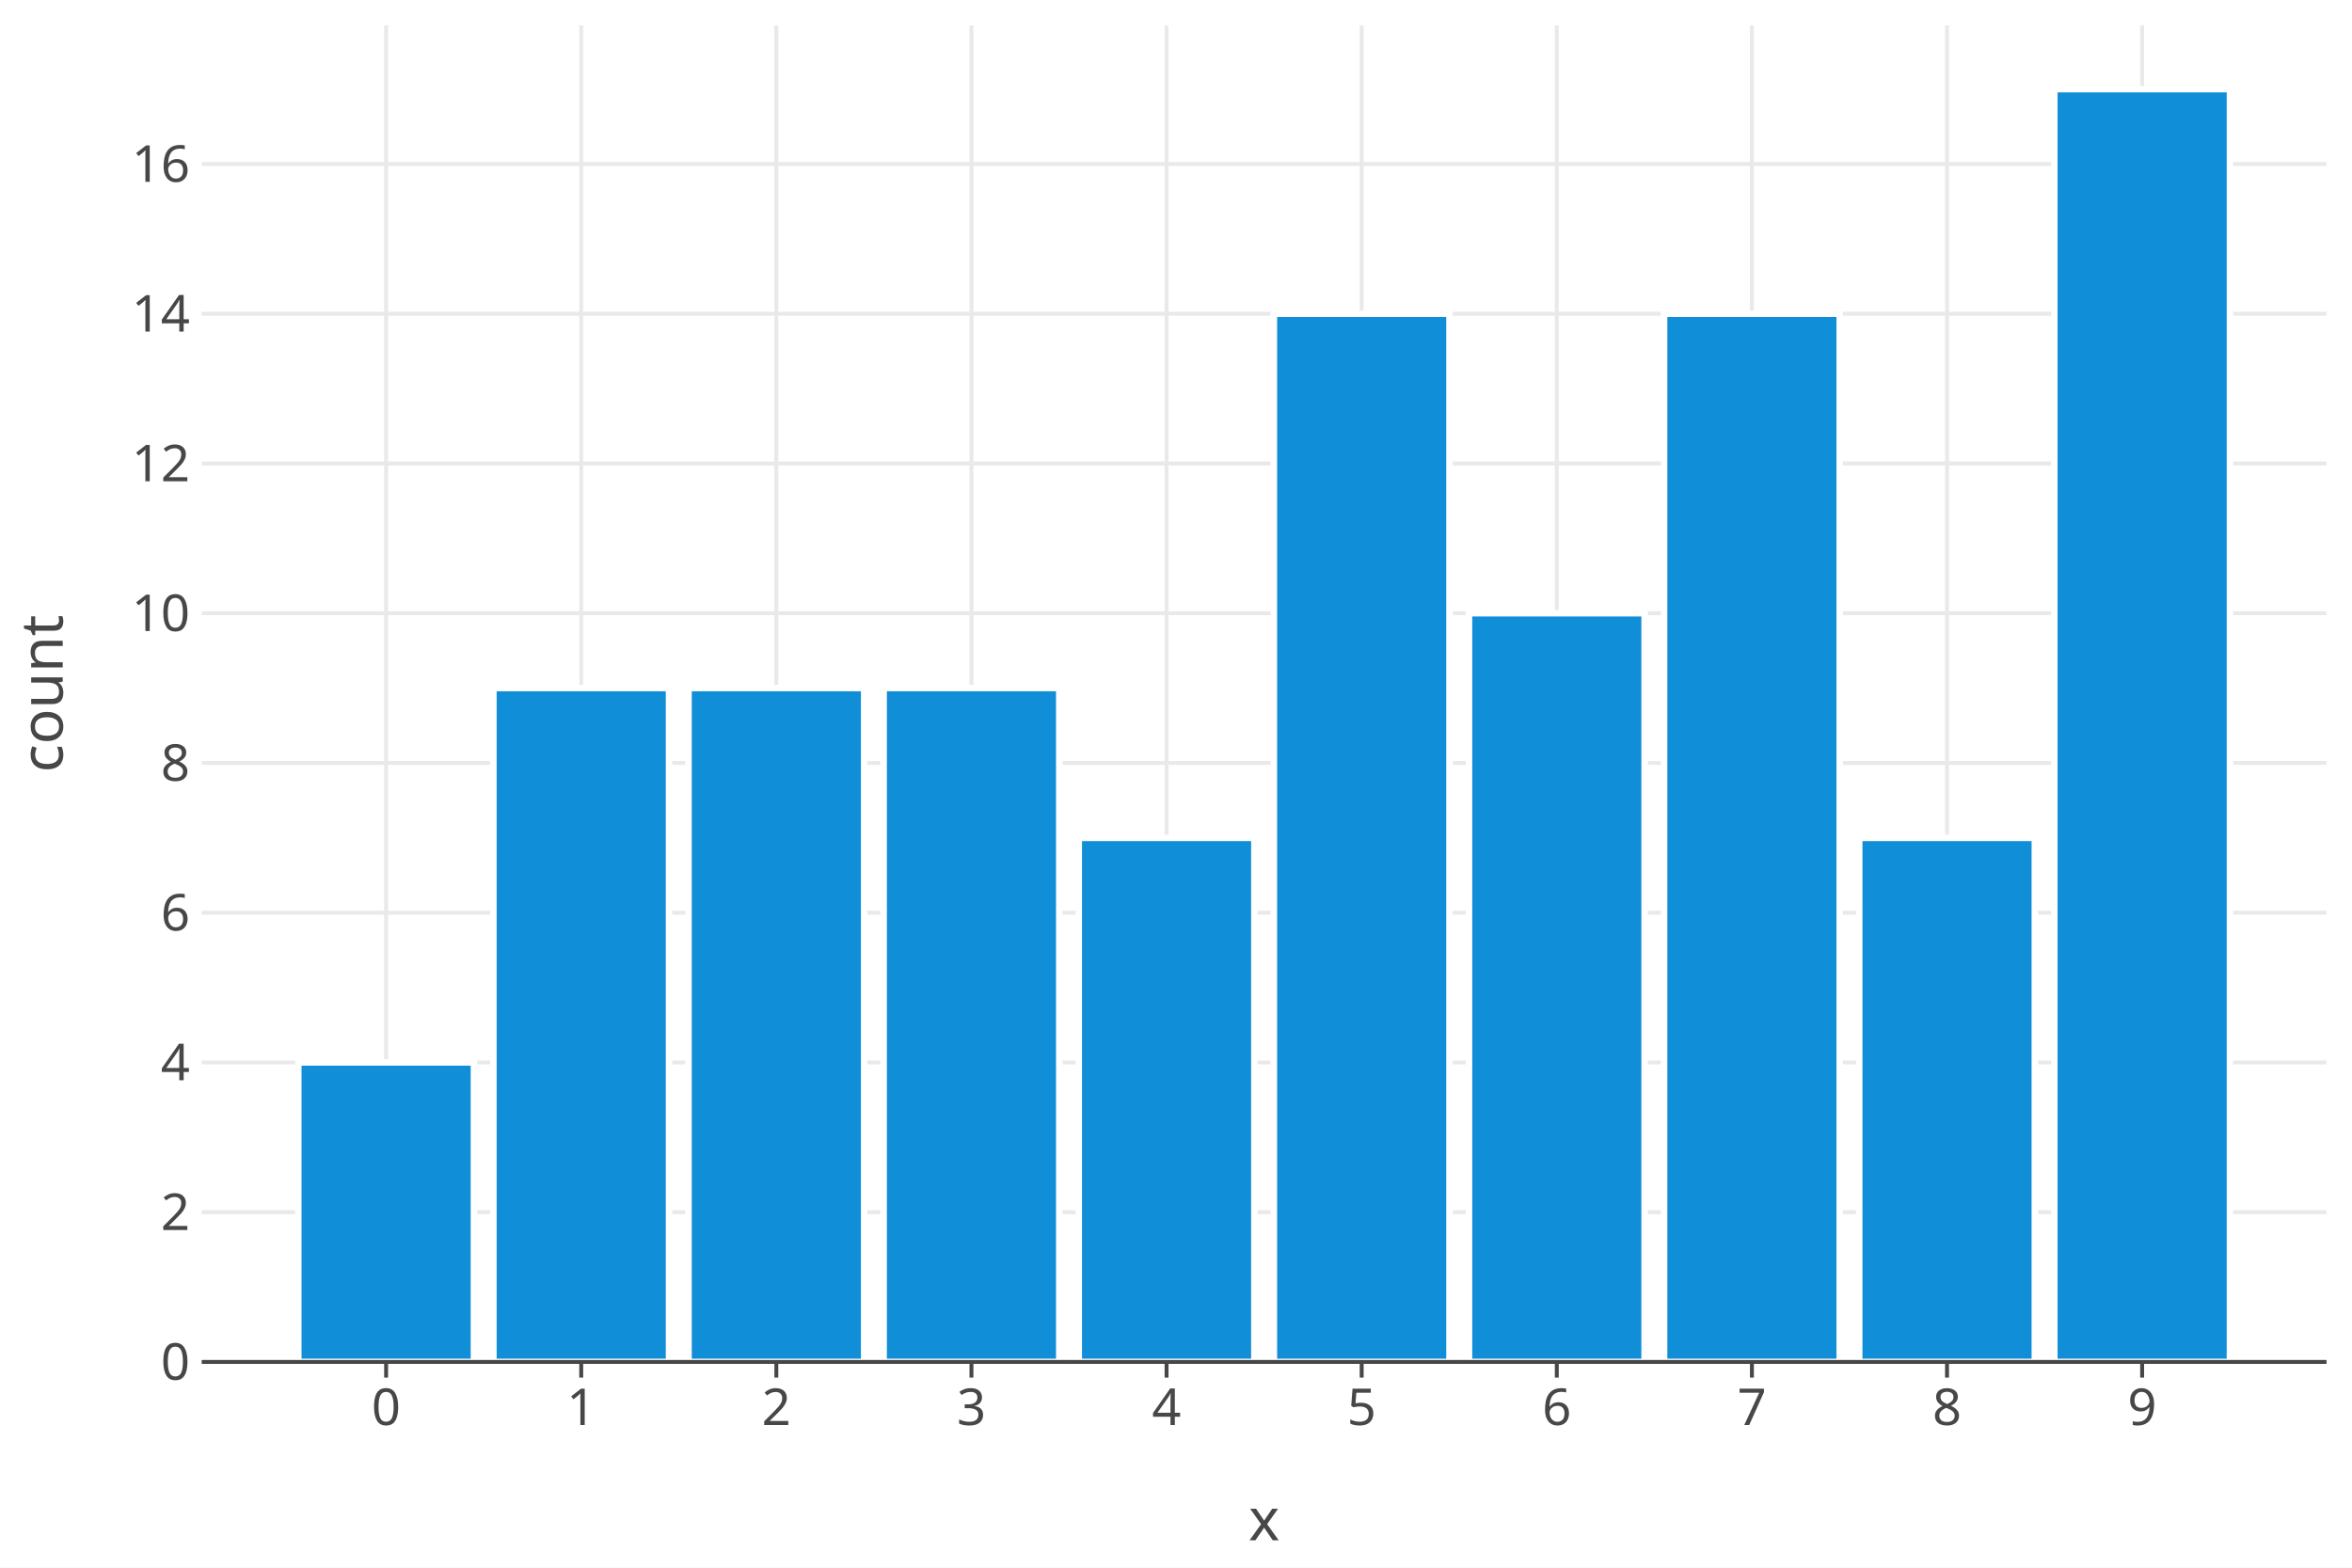
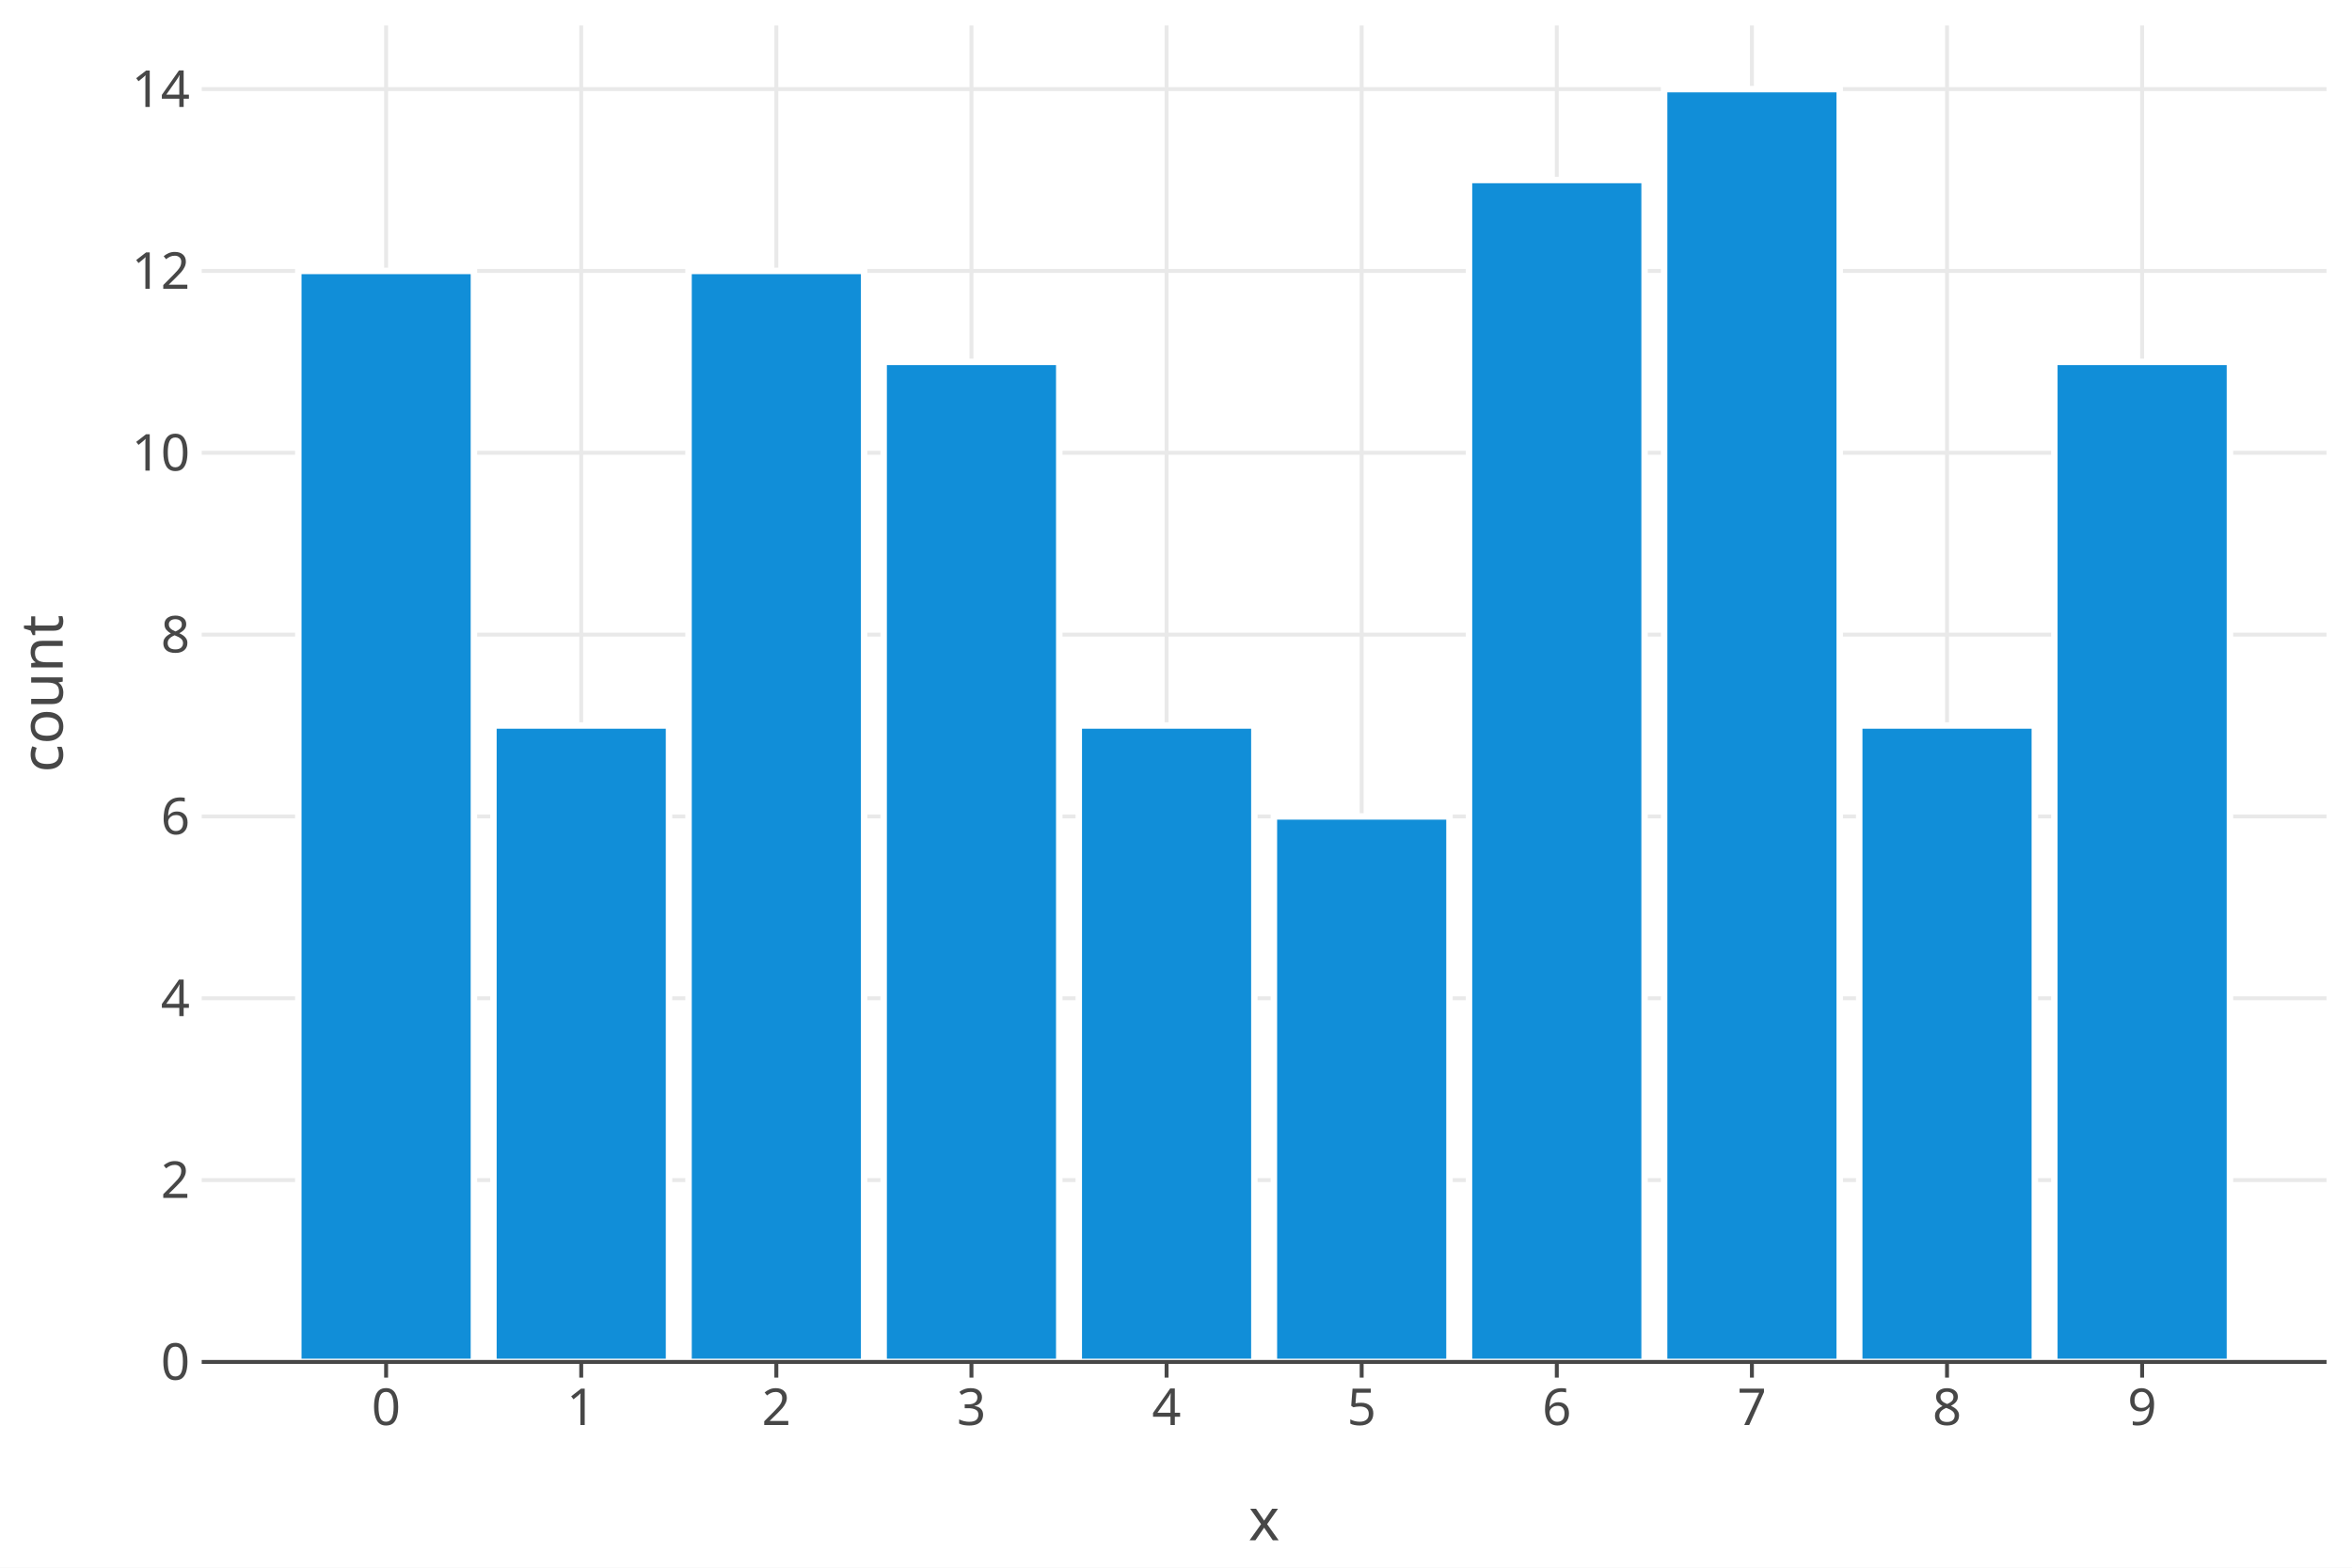
<svg xmlns="http://www.w3.org/2000/svg" display="block" class="plt-container" width="600.0" height="400.0">
  <style type="text/css">
  .plt-container {
   font-family: Lucida Grande, sans-serif;
   user-select: none;
   -webkit-user-select: none;
   -moz-user-select: none;
   -ms-user-select: none;
}
text {
   text-rendering: optimizeLegibility;
}
- #p2BxAxf .plot-title {
+ #plFe8eS .plot-title {
fill: #474747;
font-weight: normal;
   font-style: normal;font-family: Lucida Grande, sans-serif;
font-size: 16.0px;

}
- #p2BxAxf .plot-subtitle {
+ #plFe8eS .plot-subtitle {
fill: #474747;
font-weight: normal;
   font-style: normal;font-family: Lucida Grande, sans-serif;
font-size: 15.0px;

}
- #p2BxAxf .plot-caption {
- fill: #474747;
- font-weight: normal;
-    font-style: normal;font-family: Lucida Grande, sans-serif;
- font-size: 13.0px;
- 
- }
- #p2BxAxf .hyperlink-element {
+ #plFe8eS .plot-caption {
+ fill: #474747;
+ font-weight: normal;
+    font-style: normal;font-family: Lucida Grande, sans-serif;
+ font-size: 13.0px;
+ 
+ }
+ #plFe8eS .hyperlink-element {
fill: #118ed8;
font-weight: normal;
   font-style: normal;
}
- #p2BxAxf .legend-title {
+ #plFe8eS .legend-title {
fill: #474747;
font-weight: normal;
   font-style: normal;font-family: Lucida Grande, sans-serif;
font-size: 15.0px;

}
- #p2BxAxf .legend-item {
- fill: #474747;
- font-weight: normal;
-    font-style: normal;font-family: Lucida Grande, sans-serif;
- font-size: 13.0px;
- 
- }
- #p2BxAxf .axis-title-x {
+ #plFe8eS .legend-item {
+ fill: #474747;
+ font-weight: normal;
+    font-style: normal;font-family: Lucida Grande, sans-serif;
+ font-size: 13.0px;
+ 
+ }
+ #plFe8eS .axis-title-x {
fill: #474747;
font-weight: normal;
   font-style: normal;font-family: Lucida Grande, sans-serif;
font-size: 15.0px;

}
- #p2BxAxf .axis-text-x {
- fill: #474747;
- font-weight: normal;
-    font-style: normal;font-family: Lucida Grande, sans-serif;
- font-size: 13.0px;
- 
- }
- #dxD62m7 .axis-tooltip-text-x {
+ #plFe8eS .axis-text-x {
+ fill: #474747;
+ font-weight: normal;
+    font-style: normal;font-family: Lucida Grande, sans-serif;
+ font-size: 13.0px;
+ 
+ }
+ #d1zg0jr .axis-tooltip-text-x {
fill: #ffffff;
font-weight: normal;
   font-style: normal;font-family: Lucida Grande, sans-serif;
font-size: 13.0px;

}
- #p2BxAxf .axis-title-y {
+ #plFe8eS .axis-title-y {
fill: #474747;
font-weight: normal;
   font-style: normal;font-family: Lucida Grande, sans-serif;
font-size: 15.0px;

}
- #p2BxAxf .axis-text-y {
- fill: #474747;
- font-weight: normal;
-    font-style: normal;font-family: Lucida Grande, sans-serif;
- font-size: 13.0px;
- 
- }
- #dxD62m7 .axis-tooltip-text-y {
+ #plFe8eS .axis-text-y {
+ fill: #474747;
+ font-weight: normal;
+    font-style: normal;font-family: Lucida Grande, sans-serif;
+ font-size: 13.0px;
+ 
+ }
+ #d1zg0jr .axis-tooltip-text-y {
fill: #ffffff;
font-weight: normal;
   font-style: normal;font-family: Lucida Grande, sans-serif;
font-size: 13.0px;

}
- #p2BxAxf .facet-strip-text-x {
- fill: #474747;
- font-weight: normal;
-    font-style: normal;font-family: Lucida Grande, sans-serif;
- font-size: 13.0px;
- 
- }
- #p2BxAxf .facet-strip-text-y {
- fill: #474747;
- font-weight: normal;
-    font-style: normal;font-family: Lucida Grande, sans-serif;
- font-size: 13.0px;
- 
- }
- #dxD62m7 .tooltip-text {
- fill: #474747;
- font-weight: normal;
-    font-style: normal;font-family: Lucida Grande, sans-serif;
- font-size: 13.0px;
- 
- }
- #dxD62m7 .tooltip-title {
+ #plFe8eS .facet-strip-text-x {
+ fill: #474747;
+ font-weight: normal;
+    font-style: normal;font-family: Lucida Grande, sans-serif;
+ font-size: 13.0px;
+ 
+ }
+ #plFe8eS .facet-strip-text-y {
+ fill: #474747;
+ font-weight: normal;
+    font-style: normal;font-family: Lucida Grande, sans-serif;
+ font-size: 13.0px;
+ 
+ }
+ #d1zg0jr .tooltip-text {
+ fill: #474747;
+ font-weight: normal;
+    font-style: normal;font-family: Lucida Grande, sans-serif;
+ font-size: 13.0px;
+ 
+ }
+ #d1zg0jr .tooltip-title {
fill: #474747;
font-weight: bold;
   font-style: normal;font-family: Lucida Grande, sans-serif;
font-size: 13.0px;

}
- #dxD62m7 .tooltip-label {
+ #d1zg0jr .tooltip-label {
fill: #474747;
font-weight: bold;
   font-style: normal;font-family: Lucida Grande, sans-serif;
font-size: 13.0px;

}

  </style>
-   <g id="p2BxAxf">
+   <g id="plFe8eS">
    <path fill-rule="evenodd" fill="rgb(255,255,255)" fill-opacity="1.0" d="M0.0 0.0 L0.0 400.0 L600.0 400.0 L600.0 0.0 Z">
    </path>
    <g transform="translate(29.5 6.5 ) ">
      <g>
        <g transform="translate(21.96121 0.0 ) ">
          <g>
            <line x1="47.036" y1="0.0" x2="47.036" y2="341.0" stroke="rgb(233,233,233)" stroke-opacity="1.0" stroke-width="1.0" fill="none">
            </line>
            <line x1="96.81" y1="0.0" x2="96.81" y2="341.0" stroke="rgb(233,233,233)" stroke-opacity="1.0" stroke-width="1.0" fill="none">
            </line>
            <line x1="146.584" y1="0.0" x2="146.584" y2="341.0" stroke="rgb(233,233,233)" stroke-opacity="1.0" stroke-width="1.0" fill="none">
            </line>
            <line x1="196.358" y1="0.0" x2="196.358" y2="341.0" stroke="rgb(233,233,233)" stroke-opacity="1.0" stroke-width="1.0" fill="none">
            </line>
            <line x1="246.132" y1="0.0" x2="246.132" y2="341.0" stroke="rgb(233,233,233)" stroke-opacity="1.0" stroke-width="1.0" fill="none">
            </line>
            <line x1="295.906" y1="0.0" x2="295.906" y2="341.0" stroke="rgb(233,233,233)" stroke-opacity="1.0" stroke-width="1.0" fill="none">
            </line>
            <line x1="345.68" y1="0.0" x2="345.68" y2="341.0" stroke="rgb(233,233,233)" stroke-opacity="1.0" stroke-width="1.0" fill="none">
            </line>
            <line x1="395.454" y1="0.0" x2="395.454" y2="341.0" stroke="rgb(233,233,233)" stroke-opacity="1.0" stroke-width="1.0" fill="none">
            </line>
            <line x1="445.228" y1="0.0" x2="445.228" y2="341.0" stroke="rgb(233,233,233)" stroke-opacity="1.0" stroke-width="1.0" fill="none">
            </line>
            <line x1="495.002" y1="0.0" x2="495.002" y2="341.0" stroke="rgb(233,233,233)" stroke-opacity="1.0" stroke-width="1.0" fill="none">
            </line>
          </g>
        </g>
        <g transform="translate(21.96121 0.0 ) ">
          <g>
            <line x1="0.0" y1="341.0" x2="542.039" y2="341.0" stroke="rgb(233,233,233)" stroke-opacity="1.0" stroke-width="1.0" fill="none">
            </line>
-             <line x1="0.0" y1="302.793" x2="542.039" y2="302.793" stroke="rgb(233,233,233)" stroke-opacity="1.0" stroke-width="1.0" fill="none">
-             </line>
-             <line x1="0.0" y1="264.585" x2="542.039" y2="264.585" stroke="rgb(233,233,233)" stroke-opacity="1.0" stroke-width="1.0" fill="none">
-             </line>
-             <line x1="0.0" y1="226.378" x2="542.039" y2="226.378" stroke="rgb(233,233,233)" stroke-opacity="1.0" stroke-width="1.0" fill="none">
-             </line>
-             <line x1="0.0" y1="188.171" x2="542.039" y2="188.171" stroke="rgb(233,233,233)" stroke-opacity="1.0" stroke-width="1.0" fill="none">
-             </line>
-             <line x1="0.0" y1="149.964" x2="542.039" y2="149.964" stroke="rgb(233,233,233)" stroke-opacity="1.0" stroke-width="1.0" fill="none">
-             </line>
-             <line x1="0.0" y1="111.756" x2="542.039" y2="111.756" stroke="rgb(233,233,233)" stroke-opacity="1.0" stroke-width="1.0" fill="none">
-             </line>
-             <line x1="0.0" y1="73.549" x2="542.039" y2="73.549" stroke="rgb(233,233,233)" stroke-opacity="1.0" stroke-width="1.0" fill="none">
-             </line>
-             <line x1="0.0" y1="35.342" x2="542.039" y2="35.342" stroke="rgb(233,233,233)" stroke-opacity="1.0" stroke-width="1.0" fill="none">
+             <line x1="0.0" y1="294.605" x2="542.039" y2="294.605" stroke="rgb(233,233,233)" stroke-opacity="1.0" stroke-width="1.0" fill="none">
+             </line>
+             <line x1="0.0" y1="248.211" x2="542.039" y2="248.211" stroke="rgb(233,233,233)" stroke-opacity="1.0" stroke-width="1.0" fill="none">
+             </line>
+             <line x1="0.0" y1="201.816" x2="542.039" y2="201.816" stroke="rgb(233,233,233)" stroke-opacity="1.0" stroke-width="1.0" fill="none">
+             </line>
+             <line x1="0.0" y1="155.422" x2="542.039" y2="155.422" stroke="rgb(233,233,233)" stroke-opacity="1.0" stroke-width="1.0" fill="none">
+             </line>
+             <line x1="0.0" y1="109.027" x2="542.039" y2="109.027" stroke="rgb(233,233,233)" stroke-opacity="1.0" stroke-width="1.0" fill="none">
+             </line>
+             <line x1="0.0" y1="62.633" x2="542.039" y2="62.633" stroke="rgb(233,233,233)" stroke-opacity="1.0" stroke-width="1.0" fill="none">
+             </line>
+             <line x1="0.0" y1="16.238" x2="542.039" y2="16.238" stroke="rgb(233,233,233)" stroke-opacity="1.0" stroke-width="1.0" fill="none">
            </line>
          </g>
        </g>
      </g>
-       <g clip-path="url(#cxrQTEA)" clip-bounds-jfx="[rect (21.961, 0.0), (542.039, 341.0)]">
+       <g clip-path="url(#cerXq0m)" clip-bounds-jfx="[rect (21.961, 0.0), (542.039, 341.0)]">
        <g transform="translate(21.96121 0.0 ) ">
          <g>
            <g>
-               <rect x="422.83" y="207.275" height="133.725" width="44.797" stroke="rgb(255,255,255)" stroke-opacity="1.0" fill="rgb(17,142,216)" fill-opacity="1.0" stroke-width="1.65">
-               </rect>
-               <rect x="223.734" y="207.275" height="133.725" width="44.797" stroke="rgb(255,255,255)" stroke-opacity="1.0" fill="rgb(17,142,216)" fill-opacity="1.0" stroke-width="1.65">
-               </rect>
-               <rect x="273.508" y="73.549" height="267.451" width="44.797" stroke="rgb(255,255,255)" stroke-opacity="1.0" fill="rgb(17,142,216)" fill-opacity="1.0" stroke-width="1.65">
-               </rect>
-               <rect x="472.604" y="16.238" height="324.762" width="44.797" stroke="rgb(255,255,255)" stroke-opacity="1.0" fill="rgb(17,142,216)" fill-opacity="1.0" stroke-width="1.65">
-               </rect>
-               <rect x="24.638" y="264.585" height="76.415" width="44.797" stroke="rgb(255,255,255)" stroke-opacity="1.0" fill="rgb(17,142,216)" fill-opacity="1.0" stroke-width="1.65">
-               </rect>
-               <rect x="173.96" y="169.067" height="171.933" width="44.797" stroke="rgb(255,255,255)" stroke-opacity="1.0" fill="rgb(17,142,216)" fill-opacity="1.0" stroke-width="1.65">
-               </rect>
-               <rect x="74.412" y="169.067" height="171.933" width="44.797" stroke="rgb(255,255,255)" stroke-opacity="1.0" fill="rgb(17,142,216)" fill-opacity="1.0" stroke-width="1.65">
-               </rect>
-               <rect x="124.186" y="169.067" height="171.933" width="44.797" stroke="rgb(255,255,255)" stroke-opacity="1.0" fill="rgb(17,142,216)" fill-opacity="1.0" stroke-width="1.65">
-               </rect>
-               <rect x="323.282" y="149.964" height="191.036" width="44.797" stroke="rgb(255,255,255)" stroke-opacity="1.0" fill="rgb(17,142,216)" fill-opacity="1.0" stroke-width="1.65">
-               </rect>
-               <rect x="373.056" y="73.549" height="267.451" width="44.797" stroke="rgb(255,255,255)" stroke-opacity="1.0" fill="rgb(17,142,216)" fill-opacity="1.0" stroke-width="1.65">
+               <rect x="124.186" y="62.633" height="278.367" width="44.797" stroke="rgb(255,255,255)" stroke-opacity="1.0" fill="rgb(17,142,216)" fill-opacity="1.0" stroke-width="1.65">
+               </rect>
+               <rect x="373.056" y="16.238" height="324.762" width="44.797" stroke="rgb(255,255,255)" stroke-opacity="1.0" fill="rgb(17,142,216)" fill-opacity="1.0" stroke-width="1.65">
+               </rect>
+               <rect x="74.412" y="178.619" height="162.381" width="44.797" stroke="rgb(255,255,255)" stroke-opacity="1.0" fill="rgb(17,142,216)" fill-opacity="1.0" stroke-width="1.65">
+               </rect>
+               <rect x="323.282" y="39.435" height="301.565" width="44.797" stroke="rgb(255,255,255)" stroke-opacity="1.0" fill="rgb(17,142,216)" fill-opacity="1.0" stroke-width="1.65">
+               </rect>
+               <rect x="273.508" y="201.816" height="139.184" width="44.797" stroke="rgb(255,255,255)" stroke-opacity="1.0" fill="rgb(17,142,216)" fill-opacity="1.0" stroke-width="1.65">
+               </rect>
+               <rect x="422.83" y="178.619" height="162.381" width="44.797" stroke="rgb(255,255,255)" stroke-opacity="1.0" fill="rgb(17,142,216)" fill-opacity="1.0" stroke-width="1.65">
+               </rect>
+               <rect x="223.734" y="178.619" height="162.381" width="44.797" stroke="rgb(255,255,255)" stroke-opacity="1.0" fill="rgb(17,142,216)" fill-opacity="1.0" stroke-width="1.65">
+               </rect>
+               <rect x="173.96" y="85.83" height="255.17" width="44.797" stroke="rgb(255,255,255)" stroke-opacity="1.0" fill="rgb(17,142,216)" fill-opacity="1.0" stroke-width="1.65">
+               </rect>
+               <rect x="24.638" y="62.633" height="278.367" width="44.797" stroke="rgb(255,255,255)" stroke-opacity="1.0" fill="rgb(17,142,216)" fill-opacity="1.0" stroke-width="1.65">
+               </rect>
+               <rect x="472.604" y="85.83" height="255.17" width="44.797" stroke="rgb(255,255,255)" stroke-opacity="1.0" fill="rgb(17,142,216)" fill-opacity="1.0" stroke-width="1.65">
              </rect>
            </g>
          </g>
        </g>
        <defs>
-           <clipPath id="cxrQTEA">
+           <clipPath id="cerXq0m">
            <rect x="21.961" y="0.0" width="542.039" height="341.0">
            </rect>
          </clipPath>
        </defs>
      </g>
      <g>
        <g transform="translate(21.96121 341.0 ) ">
          <g transform="translate(47.03642 0.0 ) ">
            <line stroke-width="1.0" stroke="rgb(71,71,71)" stroke-opacity="1.0" x2="0.0" y2="4.0">
            </line>
            <g transform="translate(0.0 7.0 ) ">
              <text class="axis-text-x" text-anchor="middle" dy="0.7em" y="0.0">
                <tspan>0</tspan>
              </text>
            </g>
          </g>
          <g transform="translate(96.81042 0.0 ) ">
            <line stroke-width="1.0" stroke="rgb(71,71,71)" stroke-opacity="1.0" x2="0.0" y2="4.0">
            </line>
            <g transform="translate(0.0 7.0 ) ">
              <text class="axis-text-x" text-anchor="middle" dy="0.7em" y="0.0">
                <tspan>1</tspan>
              </text>
            </g>
          </g>
          <g transform="translate(146.5844 0.0 ) ">
            <line stroke-width="1.0" stroke="rgb(71,71,71)" stroke-opacity="1.0" x2="0.0" y2="4.0">
            </line>
            <g transform="translate(0.0 7.0 ) ">
              <text class="axis-text-x" text-anchor="middle" dy="0.7em" y="0.0">
                <tspan>2</tspan>
              </text>
            </g>
          </g>
          <g transform="translate(196.3584 0.0 ) ">
            <line stroke-width="1.0" stroke="rgb(71,71,71)" stroke-opacity="1.0" x2="0.0" y2="4.0">
            </line>
            <g transform="translate(0.0 7.0 ) ">
              <text class="axis-text-x" text-anchor="middle" dy="0.7em" y="0.0">
                <tspan>3</tspan>
              </text>
            </g>
          </g>
          <g transform="translate(246.1324 0.0 ) ">
            <line stroke-width="1.0" stroke="rgb(71,71,71)" stroke-opacity="1.0" x2="0.0" y2="4.0">
            </line>
            <g transform="translate(0.0 7.0 ) ">
              <text class="axis-text-x" text-anchor="middle" dy="0.7em" y="0.0">
                <tspan>4</tspan>
              </text>
            </g>
          </g>
          <g transform="translate(295.9064 0.0 ) ">
            <line stroke-width="1.0" stroke="rgb(71,71,71)" stroke-opacity="1.0" x2="0.0" y2="4.0">
            </line>
            <g transform="translate(0.0 7.0 ) ">
              <text class="axis-text-x" text-anchor="middle" dy="0.7em" y="0.0">
                <tspan>5</tspan>
              </text>
            </g>
          </g>
          <g transform="translate(345.6804 0.0 ) ">
            <line stroke-width="1.0" stroke="rgb(71,71,71)" stroke-opacity="1.0" x2="0.0" y2="4.0">
            </line>
            <g transform="translate(0.0 7.0 ) ">
              <text class="axis-text-x" text-anchor="middle" dy="0.7em" y="0.0">
                <tspan>6</tspan>
              </text>
            </g>
          </g>
          <g transform="translate(395.4544 0.0 ) ">
            <line stroke-width="1.0" stroke="rgb(71,71,71)" stroke-opacity="1.0" x2="0.0" y2="4.0">
            </line>
            <g transform="translate(0.0 7.0 ) ">
              <text class="axis-text-x" text-anchor="middle" dy="0.7em" y="0.0">
                <tspan>7</tspan>
              </text>
            </g>
          </g>
          <g transform="translate(445.2284 0.0 ) ">
            <line stroke-width="1.0" stroke="rgb(71,71,71)" stroke-opacity="1.0" x2="0.0" y2="4.0">
            </line>
            <g transform="translate(0.0 7.0 ) ">
              <text class="axis-text-x" text-anchor="middle" dy="0.7em" y="0.0">
                <tspan>8</tspan>
              </text>
            </g>
          </g>
          <g transform="translate(495.0024 0.0 ) ">
            <line stroke-width="1.0" stroke="rgb(71,71,71)" stroke-opacity="1.0" x2="0.0" y2="4.0">
            </line>
            <g transform="translate(0.0 7.0 ) ">
              <text class="axis-text-x" text-anchor="middle" dy="0.7em" y="0.0">
                <tspan>9</tspan>
              </text>
            </g>
          </g>
          <line x1="0.0" y1="0.0" x2="542.039" y2="0.0" stroke-width="1.0" stroke="rgb(71,71,71)" stroke-opacity="1.0">
          </line>
        </g>
        <g transform="translate(21.96121 0.0 ) ">
          <g transform="translate(0.0 341.0 ) ">
            <g transform="translate(-3.0 0.0 ) ">
              <text class="axis-text-y" text-anchor="end" dy="0.35em" y="0.0">
                <tspan>0</tspan>
              </text>
            </g>
          </g>
-           <g transform="translate(0.0 302.7927 ) ">
+           <g transform="translate(0.0 294.6054 ) ">
            <g transform="translate(-3.0 0.0 ) ">
              <text class="axis-text-y" text-anchor="end" dy="0.35em" y="0.0">
                <tspan>2</tspan>
              </text>
            </g>
          </g>
-           <g transform="translate(0.0 264.5854 ) ">
+           <g transform="translate(0.0 248.2109 ) ">
            <g transform="translate(-3.0 0.0 ) ">
              <text class="axis-text-y" text-anchor="end" dy="0.35em" y="0.0">
                <tspan>4</tspan>
              </text>
            </g>
          </g>
-           <g transform="translate(0.0 226.3782 ) ">
+           <g transform="translate(0.0 201.8163 ) ">
            <g transform="translate(-3.0 0.0 ) ">
              <text class="axis-text-y" text-anchor="end" dy="0.35em" y="0.0">
                <tspan>6</tspan>
              </text>
            </g>
          </g>
-           <g transform="translate(0.0 188.1709 ) ">
+           <g transform="translate(0.0 155.4218 ) ">
            <g transform="translate(-3.0 0.0 ) ">
              <text class="axis-text-y" text-anchor="end" dy="0.35em" y="0.0">
                <tspan>8</tspan>
              </text>
            </g>
          </g>
-           <g transform="translate(0.0 149.9636 ) ">
+           <g transform="translate(0.0 109.0272 ) ">
            <g transform="translate(-3.0 0.0 ) ">
              <text class="axis-text-y" text-anchor="end" dy="0.35em" y="0.0">
                <tspan>10</tspan>
              </text>
            </g>
          </g>
-           <g transform="translate(0.0 111.7563 ) ">
+           <g transform="translate(0.0 62.63265 ) ">
            <g transform="translate(-3.0 0.0 ) ">
              <text class="axis-text-y" text-anchor="end" dy="0.35em" y="0.0">
                <tspan>12</tspan>
              </text>
            </g>
          </g>
-           <g transform="translate(0.0 73.54902 ) ">
+           <g transform="translate(0.0 16.2381 ) ">
            <g transform="translate(-3.0 0.0 ) ">
              <text class="axis-text-y" text-anchor="end" dy="0.35em" y="0.0">
                <tspan>14</tspan>
-               </text>
-             </g>
-           </g>
-           <g transform="translate(0.0 35.34174 ) ">
-             <g transform="translate(-3.0 0.0 ) ">
-               <text class="axis-text-y" text-anchor="end" dy="0.35em" y="0.0">
-                 <tspan>16</tspan>
              </text>
            </g>
          </g>
        </g>
      </g>
    </g>
    <g transform="translate(16.0 177.0 ) rotate(-90.0 ) ">
      <text class="axis-title-y" y="0.0" text-anchor="middle">
        <tspan>count</tspan>
      </text>
    </g>
    <g transform="translate(322.4806 393.0 ) ">
      <text class="axis-title-x" y="0.0" text-anchor="middle">
        <tspan>x</tspan>
      </text>
    </g>
    <path fill="rgb(0,0,0)" fill-opacity="0.0" stroke="rgb(71,71,71)" stroke-opacity="1.0" stroke-width="0.0" d="M0.0 0.0 L0.0 400.0 L600.0 400.0 L600.0 0.0 Z" pointer-events="none">
    </path>
  </g>
-   <g id="dxD62m7">
+   <g id="d1zg0jr">
  </g>
</svg>
